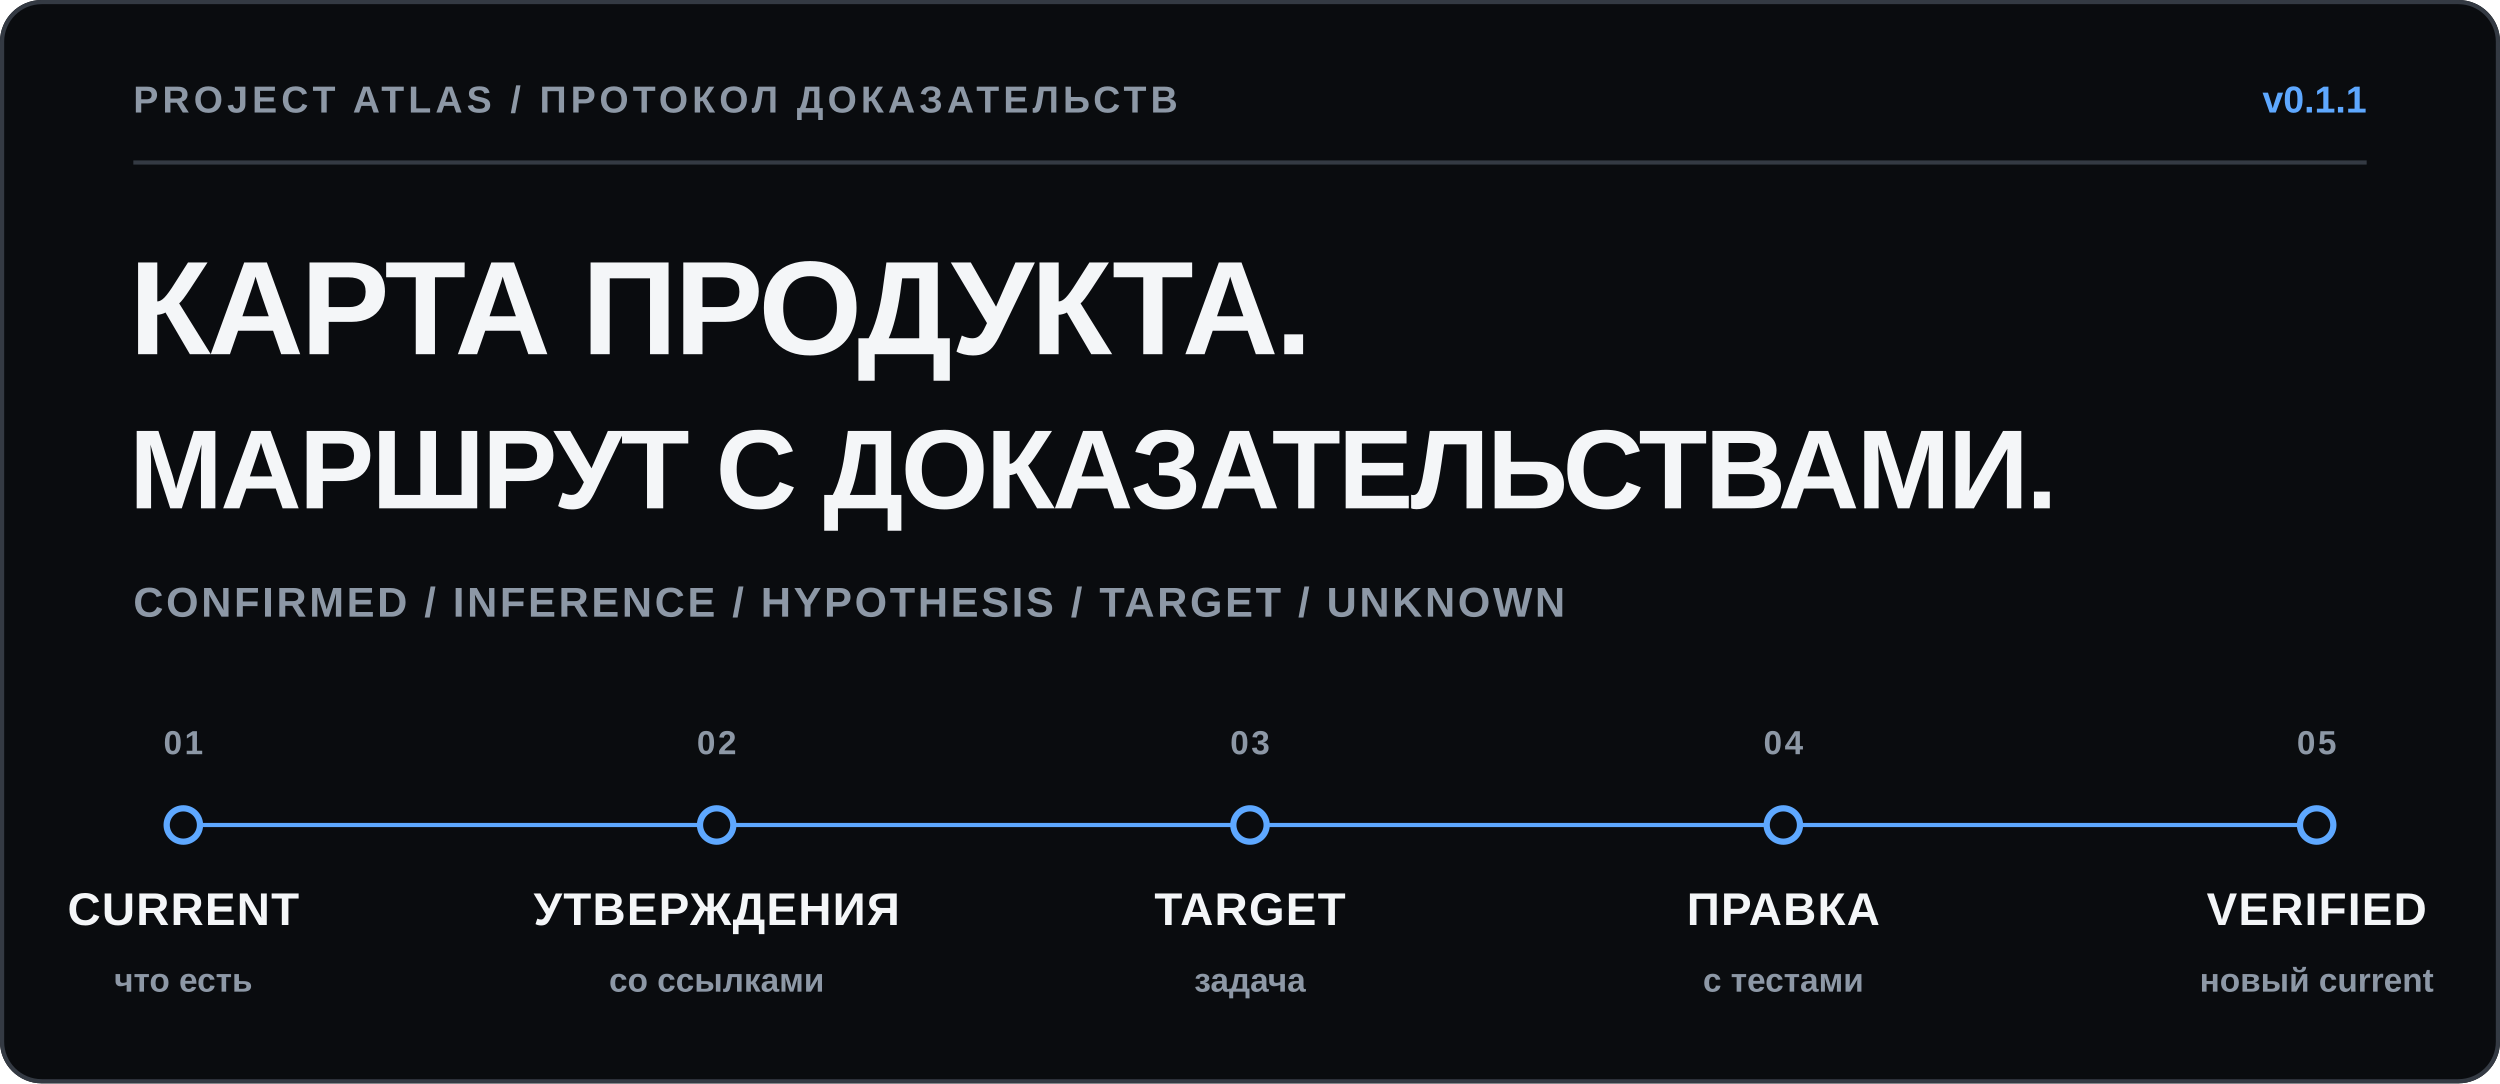
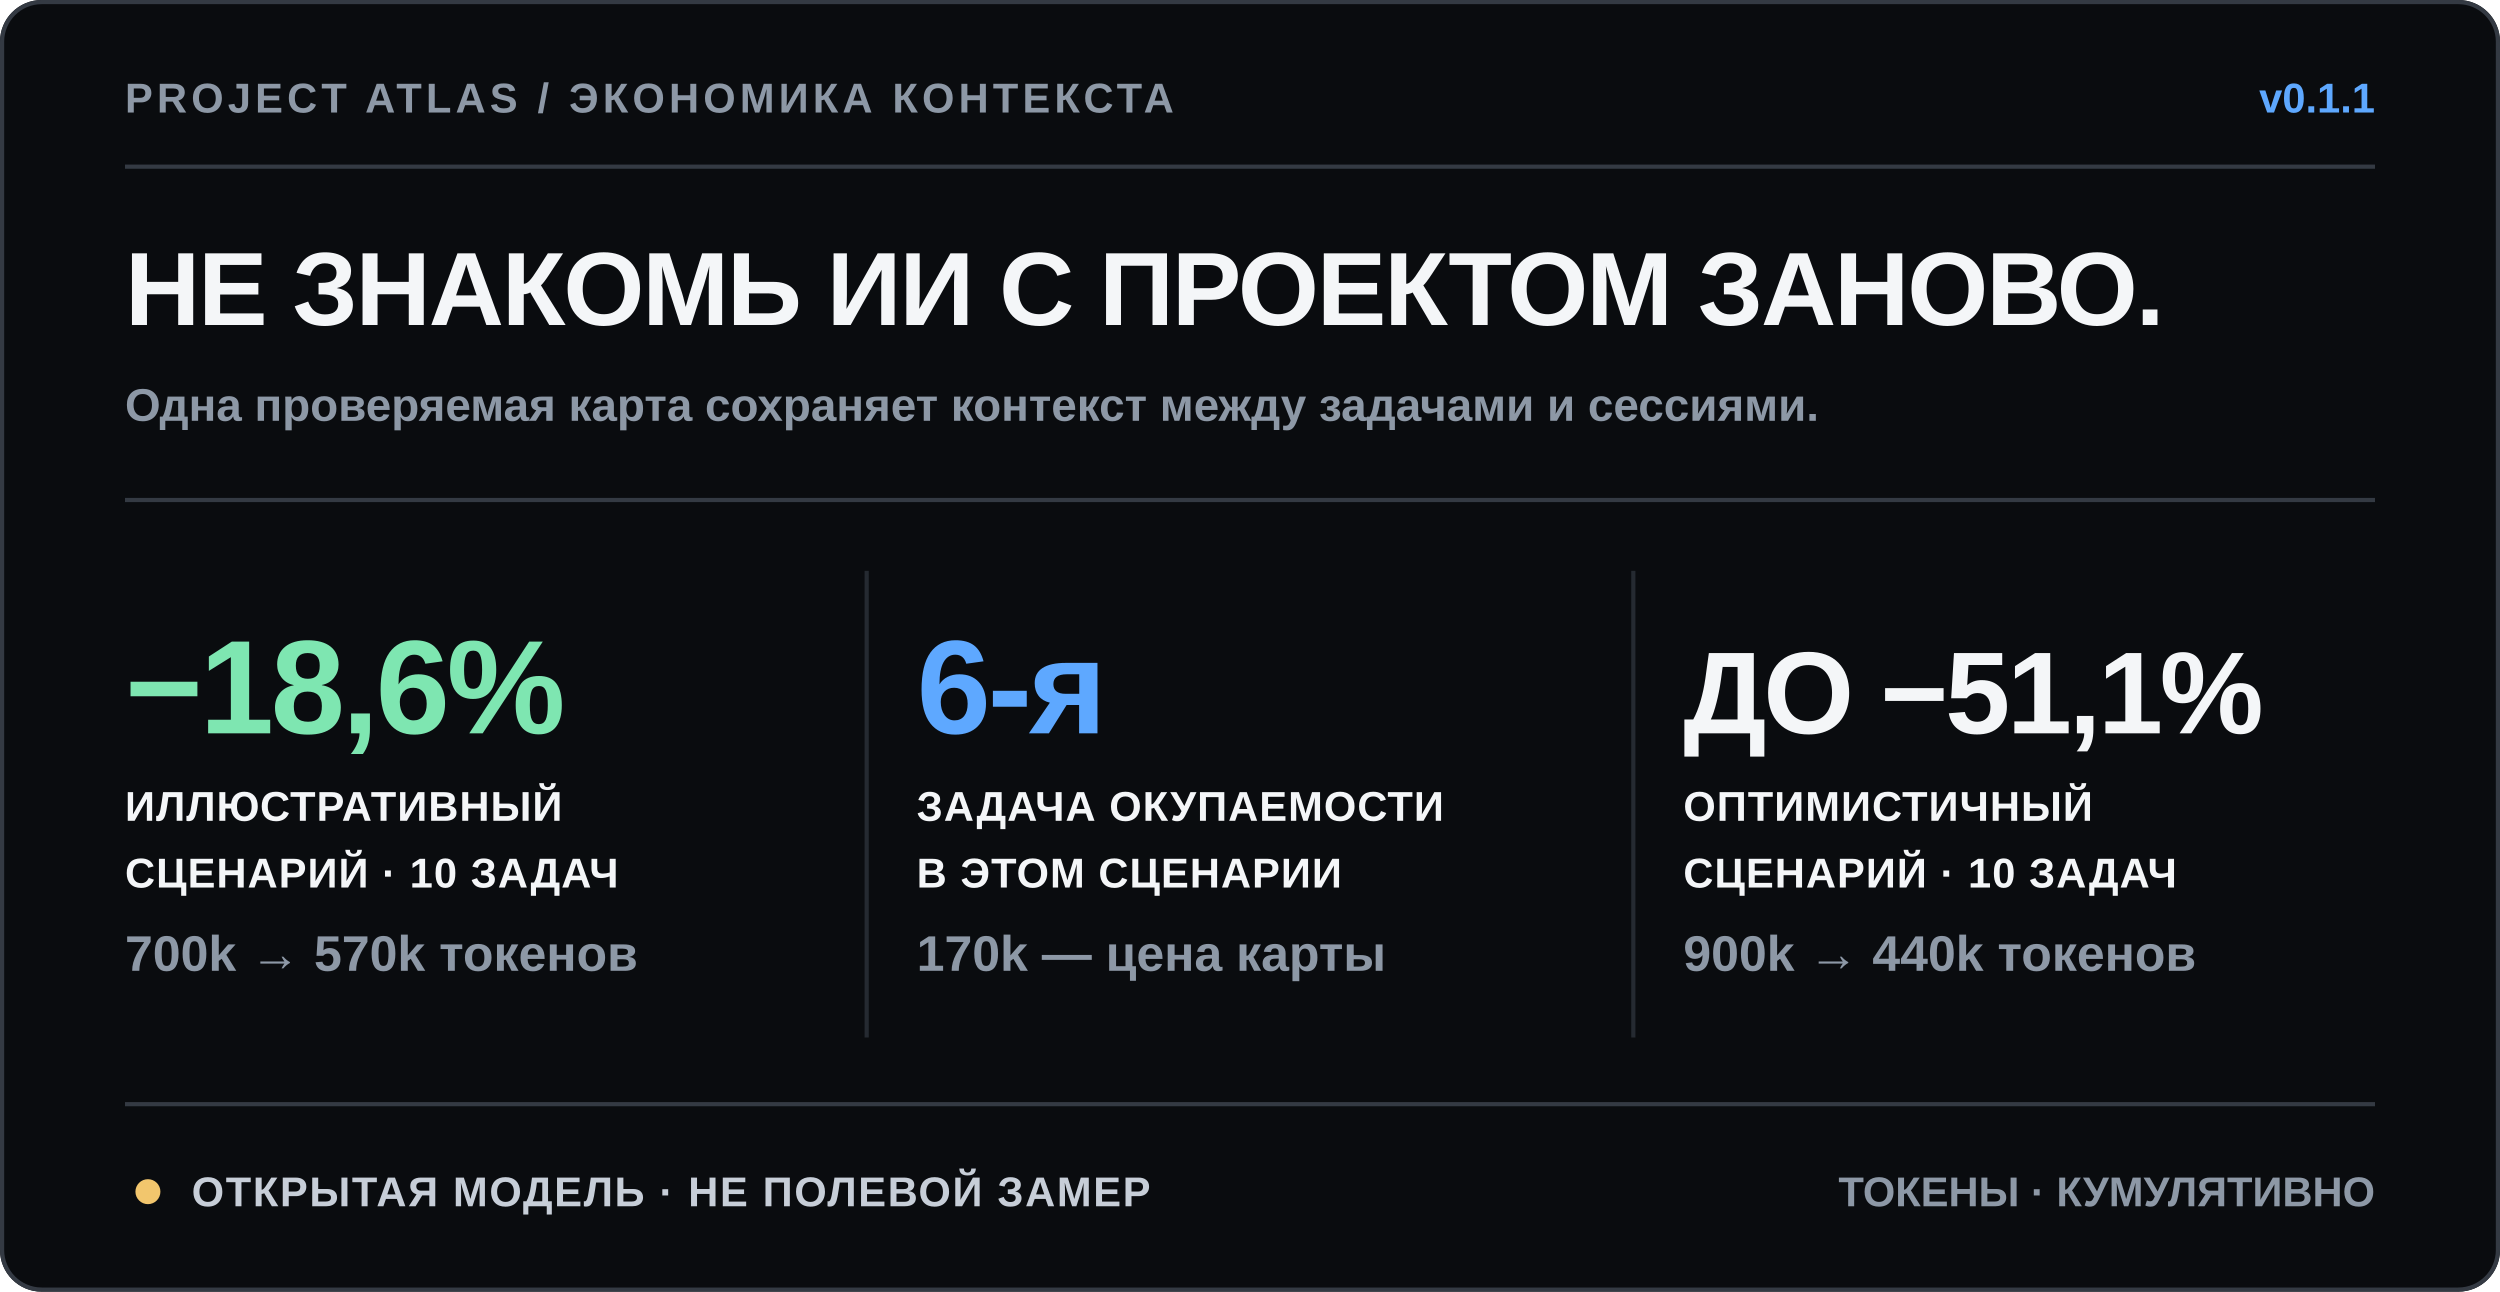
- <svg xmlns="http://www.w3.org/2000/svg" width="1200" height="520" viewBox="0 0 1200 520" role="img" aria-labelledby="title desc">
-   <rect width="1200" height="520" rx="20" fill="#0A0C0F" />
-   <rect x="1" y="1" width="1198" height="518" rx="19" fill="none" stroke="#343A43" stroke-width="2" />
+ <svg xmlns="http://www.w3.org/2000/svg" width="1200" height="620" viewBox="0 0 1200 620" role="img" aria-labelledby="title desc">
+   <rect width="1200" height="620" rx="20" fill="#0A0C0F" />
+   <rect x="1" y="1" width="1198" height="618" rx="19" fill="none" stroke="#343A43" stroke-width="2" />
  <g font-family="Arial, sans-serif">
-     <text x="64" y="54" fill="#8D98A6" font-size="18" font-weight="650" letter-spacing="2">PROJECT ATLAS / ПРОТОКОЛ ДОКАЗАТЕЛЬСТВ</text>
-     <text x="1136" y="54" fill="#5EA8FF" font-size="18" font-weight="700" text-anchor="end">v0.1.1</text>
-     <path d="M64 78H1136" stroke="#343A43" stroke-width="2" />
-     <text x="62" y="170" fill="#F4F6F8" font-size="64" font-weight="720" letter-spacing="-1.5">КАРТА ПРОДУКТА.</text>
-     <text x="62" y="244" fill="#F4F6F8" font-size="54" font-weight="720" letter-spacing="-1.2">МАРШРУТ С ДОКАЗАТЕЛЬСТВАМИ.</text>
-     <text x="64" y="296" fill="#8D98A6" font-size="20" font-weight="620" letter-spacing="1.3">CONFIRMED / INFERENCE / HYPOTHESIS / TARGET / UNKNOWN</text>
-     <path d="M88 396H1112" stroke="#5EA8FF" stroke-width="2" />
-     <g fill="#0A0C0F" stroke="#5EA8FF" stroke-width="3">
-       <circle cx="88" cy="396" r="8" />
-       <circle cx="344" cy="396" r="8" />
-       <circle cx="600" cy="396" r="8" />
-       <circle cx="856" cy="396" r="8" />
-       <circle cx="1112" cy="396" r="8" />
+     <text x="60" y="54" fill="#8D98A6" font-size="20" font-weight="700" letter-spacing="2">PROJECT ATLAS / ЭКОНОМИКА КОНТЕКСТА</text>
+     <text x="1140" y="54" fill="#5EA8FF" font-size="20" font-weight="700" text-anchor="end">v0.1.1</text>
+     <path d="M60 80H1140" stroke="#343A43" stroke-width="2" />
+     <text x="60" y="156" fill="#F4F6F8" font-size="50" font-weight="700" letter-spacing="-1">НЕ ЗНАКОМЬ ИИ С ПРОЕКТОМ ЗАНОВО.</text>
+     <text x="60" y="202" fill="#8D98A6" font-size="22" font-weight="600">
+       Одна проверяемая карта сохраняет контекст между задачами и сессиями.
+     </text>
+     <path d="M60 240H1140" stroke="#343A43" stroke-width="2" />
+     <path d="M416 274V498" stroke="#252A31" stroke-width="2" />
+     <path d="M784 274V498" stroke="#252A31" stroke-width="2" />
+     <g>
+       <text x="60" y="352" fill="#7EE6B1" font-size="64" font-weight="700" letter-spacing="-1.5">−18,6%</text>
+       <text x="60" y="394" fill="#F4F6F8" font-size="20" font-weight="700" letter-spacing=".5">ИЛЛЮСТРАТИВНЫЙ</text>
+       <text x="60" y="426" fill="#F4F6F8" font-size="20" font-weight="700" letter-spacing=".5">СЦЕНАРИЙ · 10 ЗАДАЧ</text>
+       <text x="60" y="466" fill="#8D98A6" font-size="24" font-weight="600">
+         700k → 570k токенов
+       </text>
    </g>
-     <g fill="#8D98A6" font-size="16" font-weight="700" letter-spacing="1.2">
-       <text x="88" y="362" text-anchor="middle">01</text>
-       <text x="344" y="362" text-anchor="middle">02</text>
-       <text x="600" y="362" text-anchor="middle">03</text>
-       <text x="856" y="362" text-anchor="middle">04</text>
-       <text x="1112" y="362" text-anchor="middle">05</text>
+     <g>
+       <text x="440" y="352" fill="#5EA8FF" font-size="64" font-weight="700" letter-spacing="-1.5">6-я</text>
+       <text x="440" y="394" fill="#F4F6F8" font-size="20" font-weight="700" letter-spacing=".5">ЗАДАЧА ОКУПАЕМОСТИ</text>
+       <text x="440" y="426" fill="#F4F6F8" font-size="20" font-weight="700" letter-spacing=".5">В ЭТОМ СЦЕНАРИИ</text>
+       <text x="440" y="466" fill="#8D98A6" font-size="24" font-weight="600">
+         170k — цена карты
+       </text>
    </g>
-     <g fill="#F4F6F8" font-size="22" font-weight="700" letter-spacing=".6">
-       <text x="88" y="444" text-anchor="middle">CURRENT</text>
-       <text x="344" y="444" text-anchor="middle">УТВЕРЖДЕНИЯ</text>
-       <text x="600" y="444" text-anchor="middle">TARGET</text>
-       <text x="856" y="444" text-anchor="middle">ПРАВКА</text>
-       <text x="1112" y="444" text-anchor="middle">VERIFIED</text>
+     <g>
+       <text x="808" y="352" fill="#F4F6F8" font-size="56" font-weight="700" letter-spacing="-1.5">ДО −51,1%</text>
+       <text x="808" y="394" fill="#F4F6F8" font-size="20" font-weight="700" letter-spacing=".5">ОПТИМИСТИЧНЫЙ</text>
+       <text x="808" y="426" fill="#F4F6F8" font-size="20" font-weight="700" letter-spacing=".5">СЦЕНАРИЙ · 10 ЗАДАЧ</text>
+       <text x="808" y="466" fill="#8D98A6" font-size="24" font-weight="600">
+         900k → 440k токенов
+       </text>
    </g>
-     <g fill="#8D98A6" font-size="16" font-weight="550">
-       <text x="88" y="476" text-anchor="middle">что есть</text>
-       <text x="344" y="476" text-anchor="middle">со ссылками</text>
-       <text x="600" y="476" text-anchor="middle">задача</text>
-       <text x="856" y="476" text-anchor="middle">с тестами</text>
-       <text x="1112" y="476" text-anchor="middle">новый current</text>
-     </g>
+     <path d="M60 530H1140" stroke="#343A43" stroke-width="2" />
+     <circle cx="71" cy="572" r="6" fill="#F2C66D" />
+     <text x="92" y="579" fill="#C7CED8" font-size="20" font-weight="700" letter-spacing=".8">ОТКРЫТАЯ МОДЕЛЬ · НЕ ПОЛЕВОЙ ЗАМЕР</text>
+     <text x="1140" y="579" fill="#8D98A6" font-size="20" font-weight="600" text-anchor="end">ТОКЕНЫ · КУМУЛЯТИВНО</text>
  </g>
</svg>
